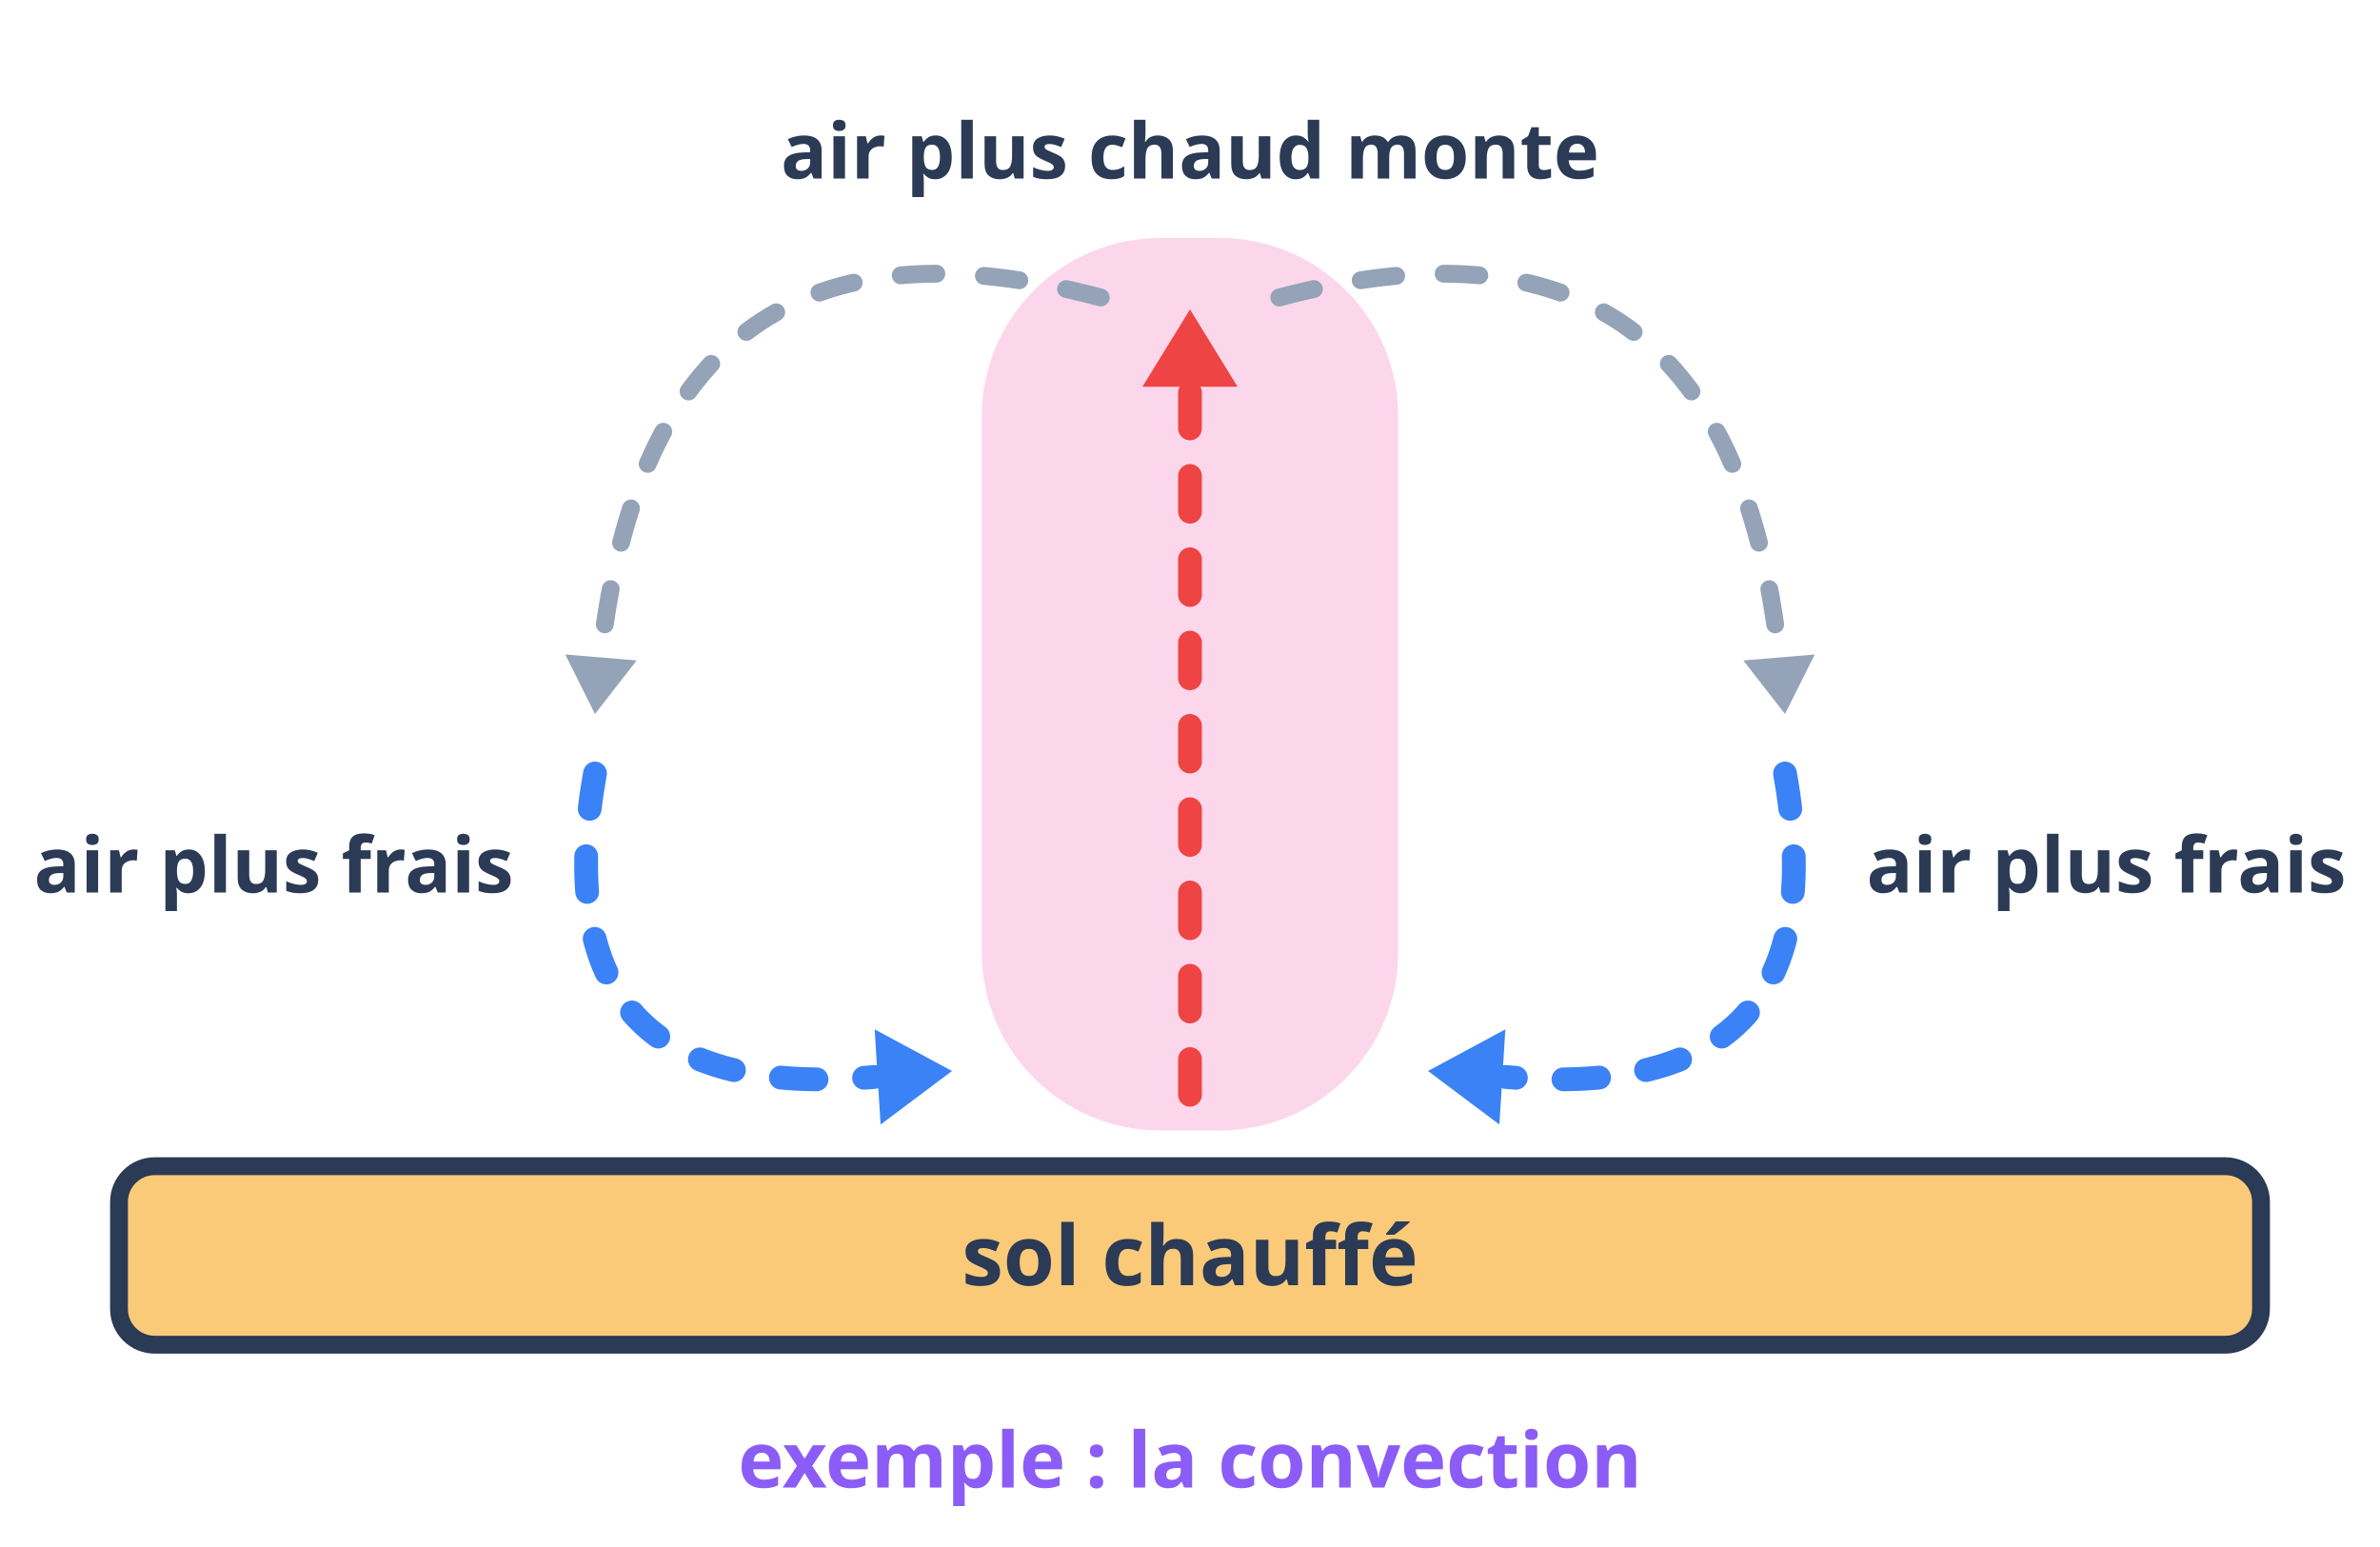
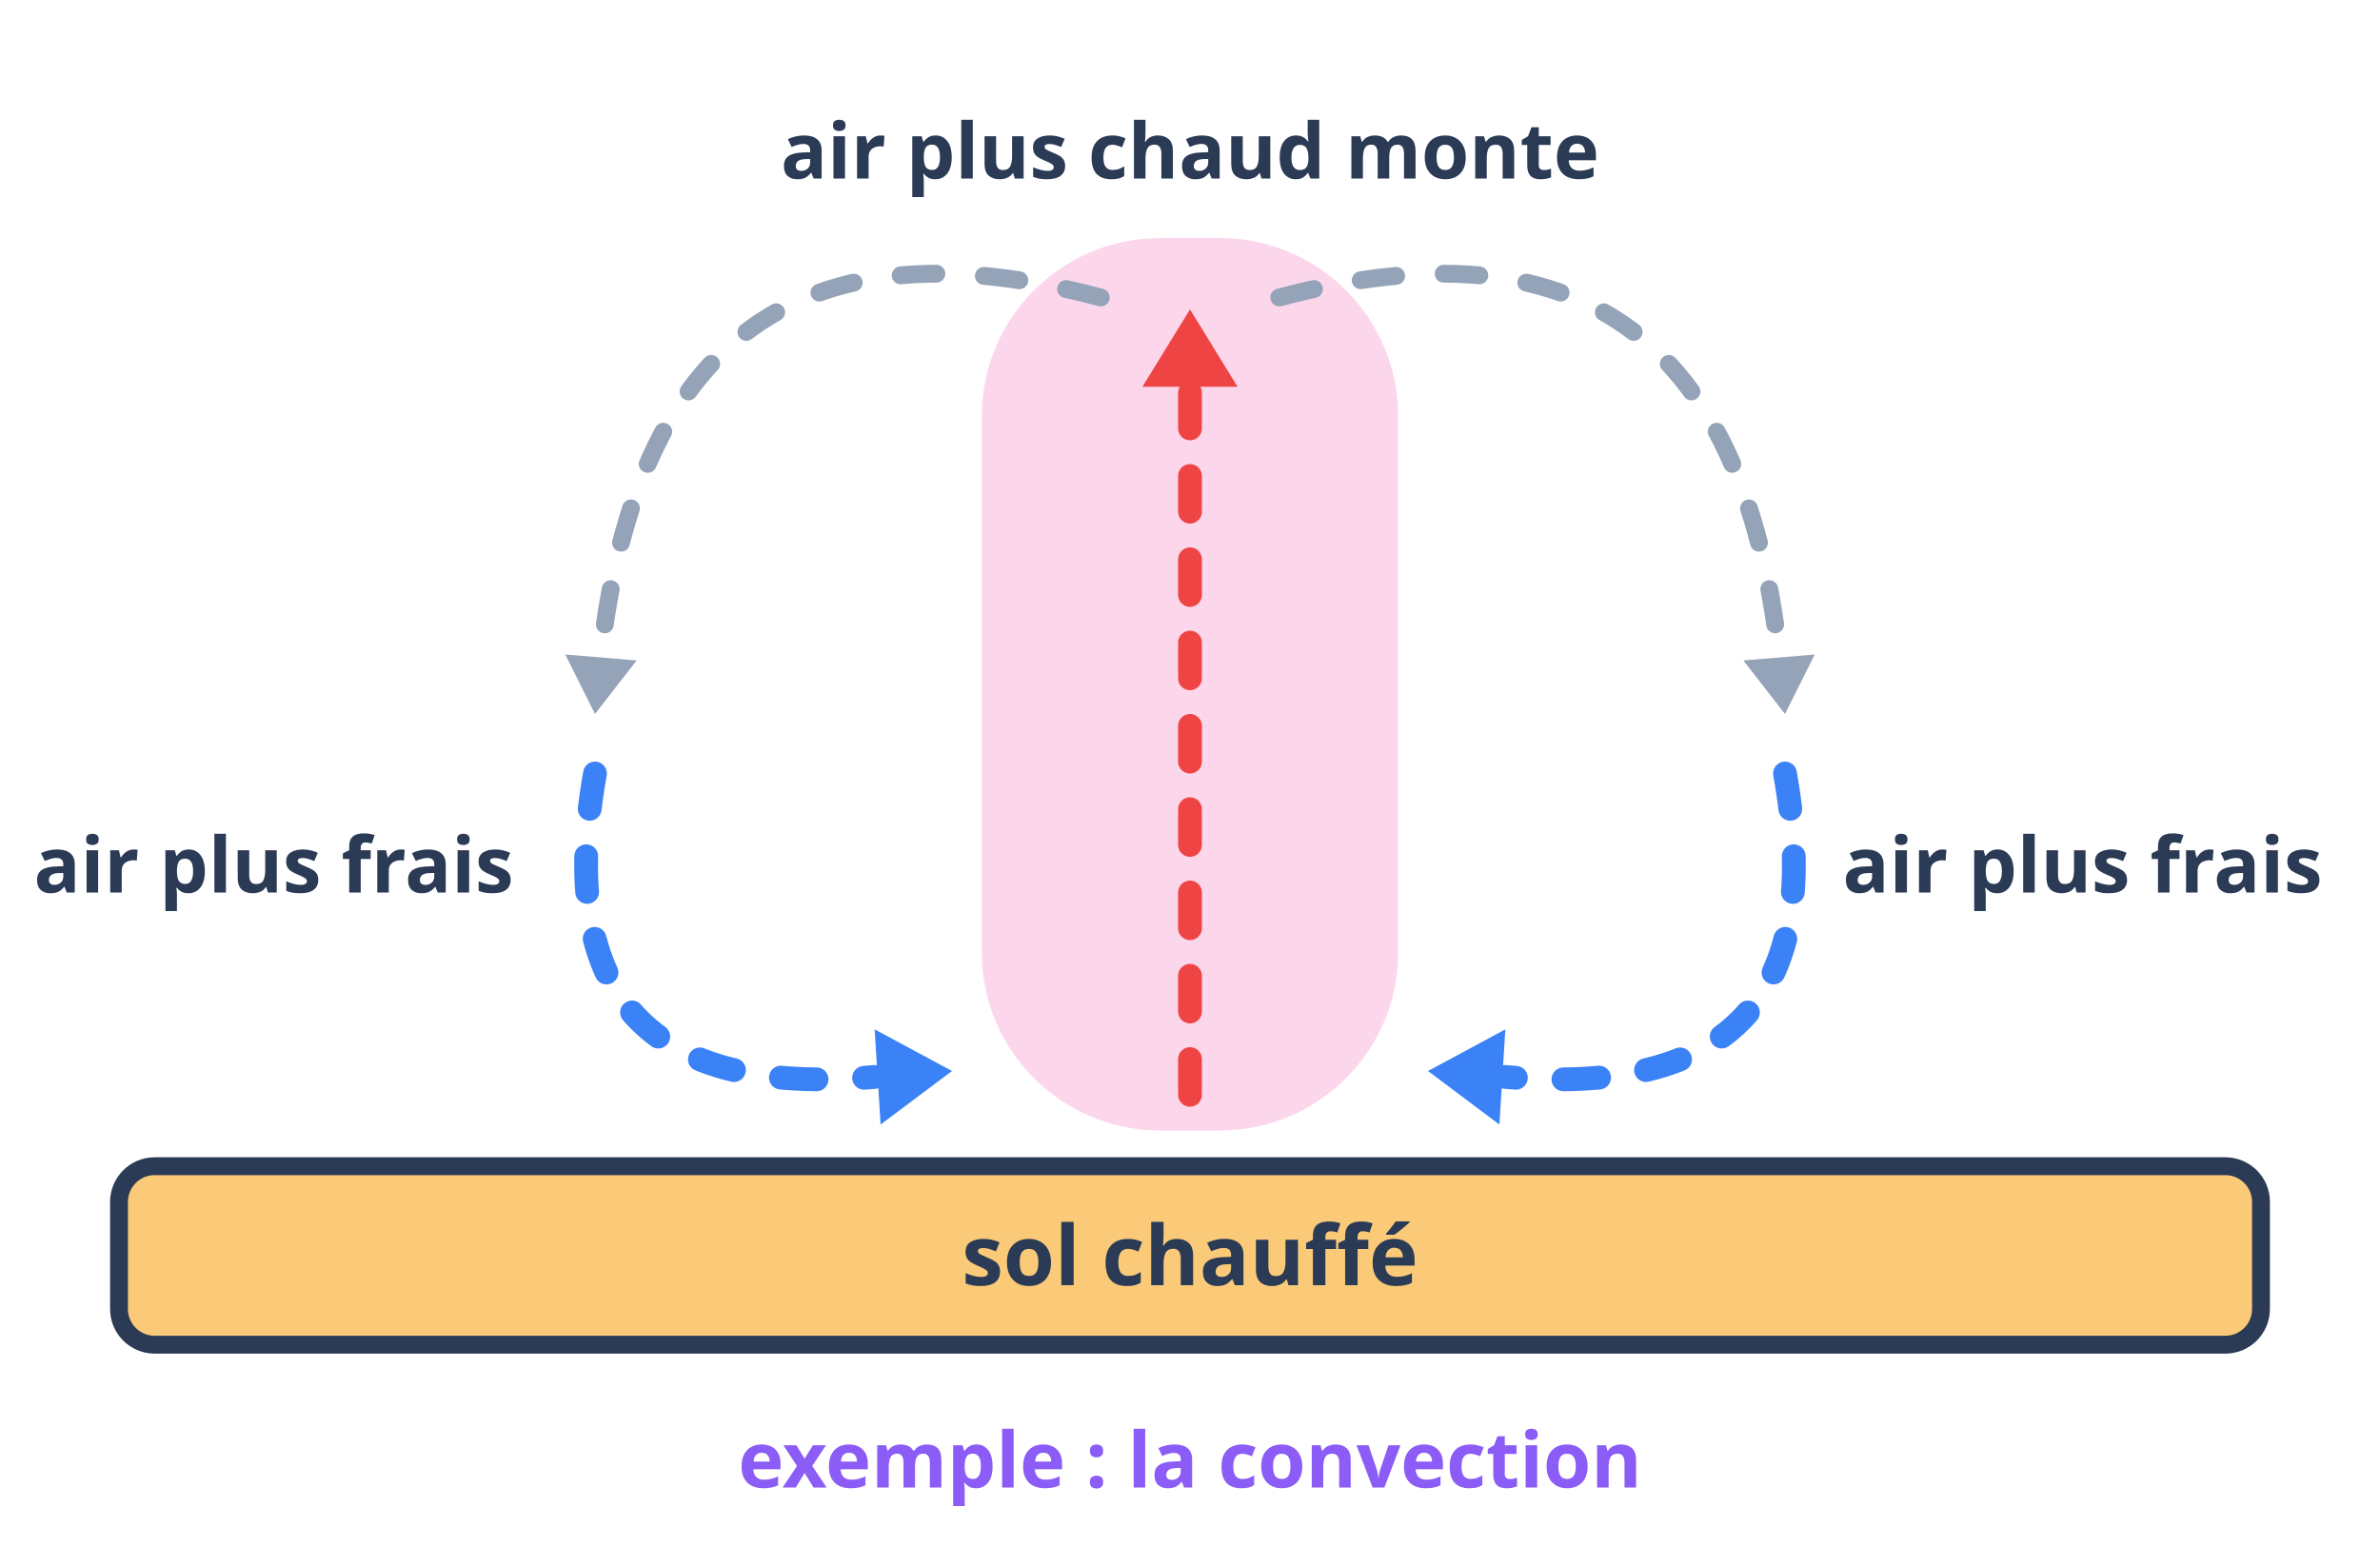
<svg xmlns="http://www.w3.org/2000/svg" viewBox="0 0 400 260" role="img">
  <style>.fl{stroke-dasharray:6 8;animation:fl 3s linear infinite}@keyframes fl{to{stroke-dashoffset:-28}}@media (prefers-reduced-motion: reduce){*{animation:none!important}}</style>
  <g font-family="system-ui, sans-serif" font-weight="600" text-anchor="middle" stroke-linecap="round" stroke-linejoin="round">
    <rect x="20" y="196" width="360" height="30" rx="6" fill="#F59E0B" fill-opacity=".55" stroke="#2B3A55" stroke-width="3" />
    <text x="200" y="216" font-size="14" fill="#2B3A55">sol chauffé</text>
    <rect x="165" y="40" width="70" height="150" rx="30" fill="#F9A8D4" fill-opacity=".45" />
    <g>
      <line x1="200" y1="184" x2="200" y2="65" stroke="#EF4444" stroke-width="4" class="fl" />
      <polygon points="200,52 208,65 192,65" fill="#EF4444" />
    </g>
    <g>
      <path d="M215 50Q290 30 299 110" stroke="#94A3B8" stroke-width="3" fill="none" class="fl" />
      <polygon points="300,120 293,111 305,110" fill="#94A3B8" />
    </g>
    <g>
      <path d="M185 50Q110 30 101 110" stroke="#94A3B8" stroke-width="3" fill="none" class="fl" />
      <polygon points="100,120 95,110 107,111" fill="#94A3B8" />
    </g>
    <g>
      <path d="M300 130Q310 186 253 181" stroke="#3B82F6" stroke-width="4" fill="none" class="fl" />
      <polygon points="240,180 253,173 252,189" fill="#3B82F6" />
    </g>
    <g>
      <path d="M100 130Q90 186 147 181" stroke="#3B82F6" stroke-width="4" fill="none" class="fl" />
      <polygon points="160,180 148,189 147,173" fill="#3B82F6" />
    </g>
    <text x="200" y="30" font-size="13" fill="#2B3A55">air plus chaud monte</text>
-     <text x="354" y="150" font-size="13" fill="#2B3A55">air plus frais</text>
+     <text x="350" y="150" font-size="13" fill="#2B3A55">air plus frais</text>
    <text x="46" y="150" font-size="13" fill="#2B3A55">air plus frais</text>
    <text x="200" y="250" font-size="13" fill="#8B5CF6">exemple : la convection</text>
  </g>
</svg>
